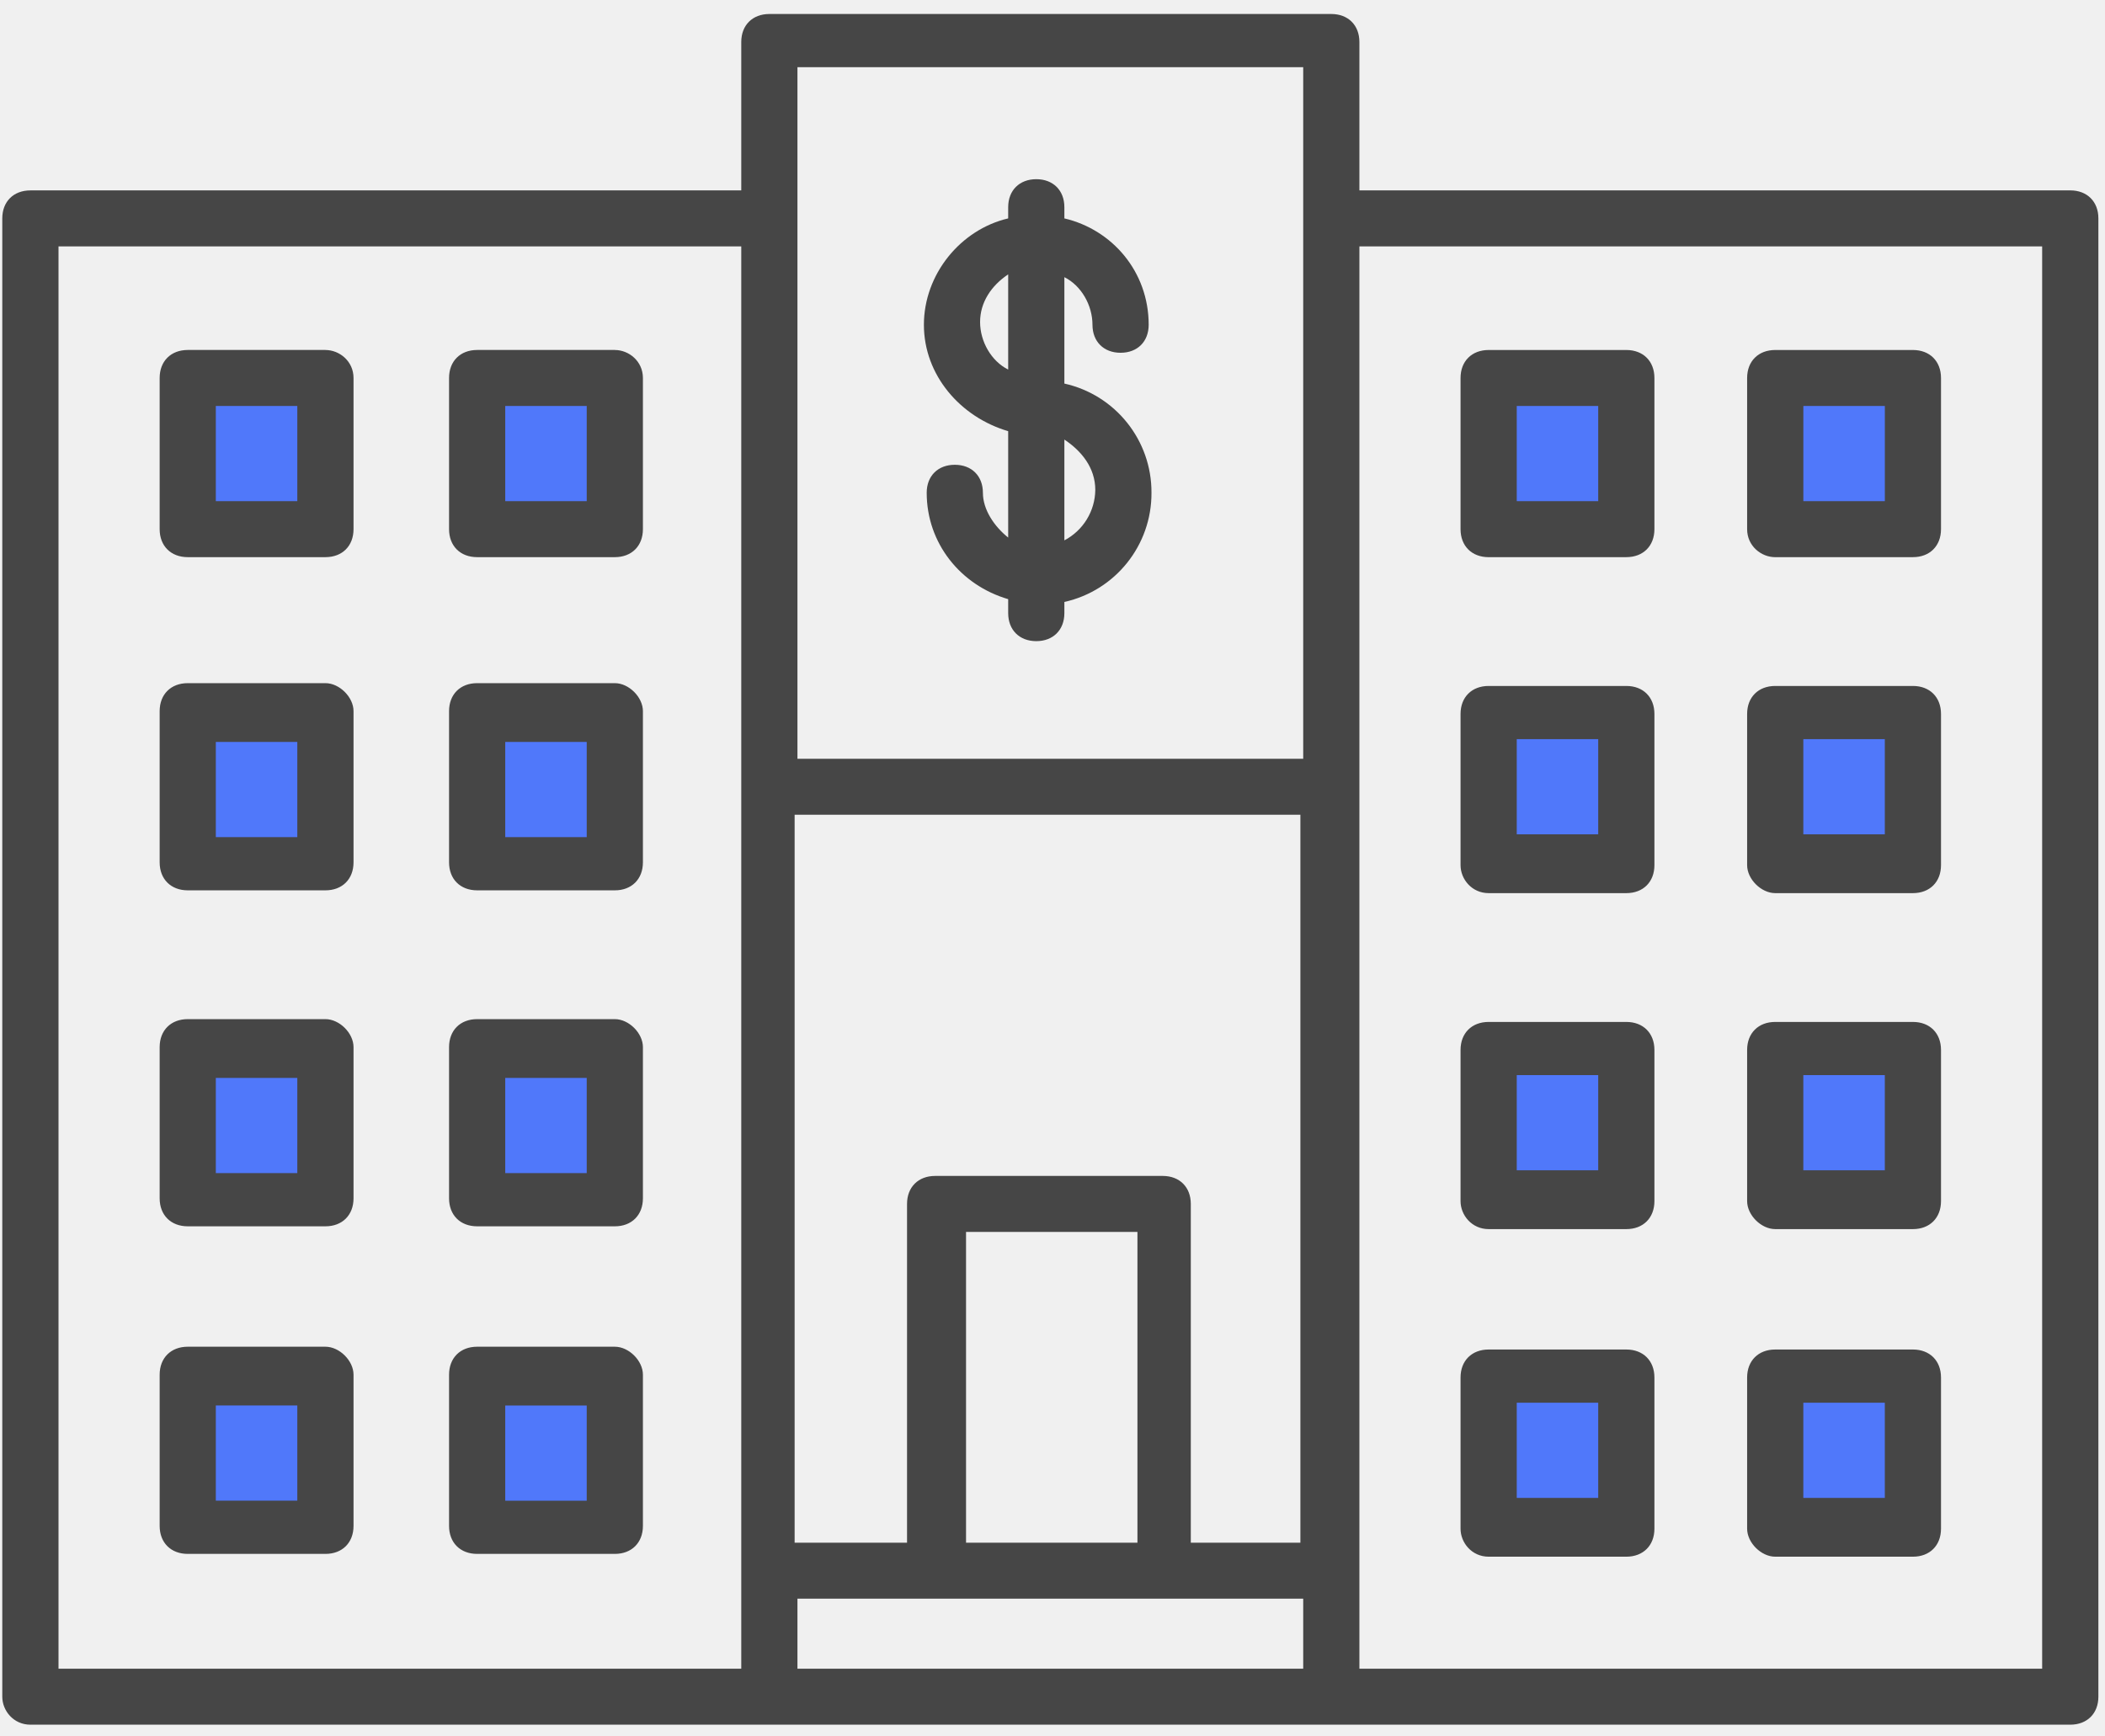
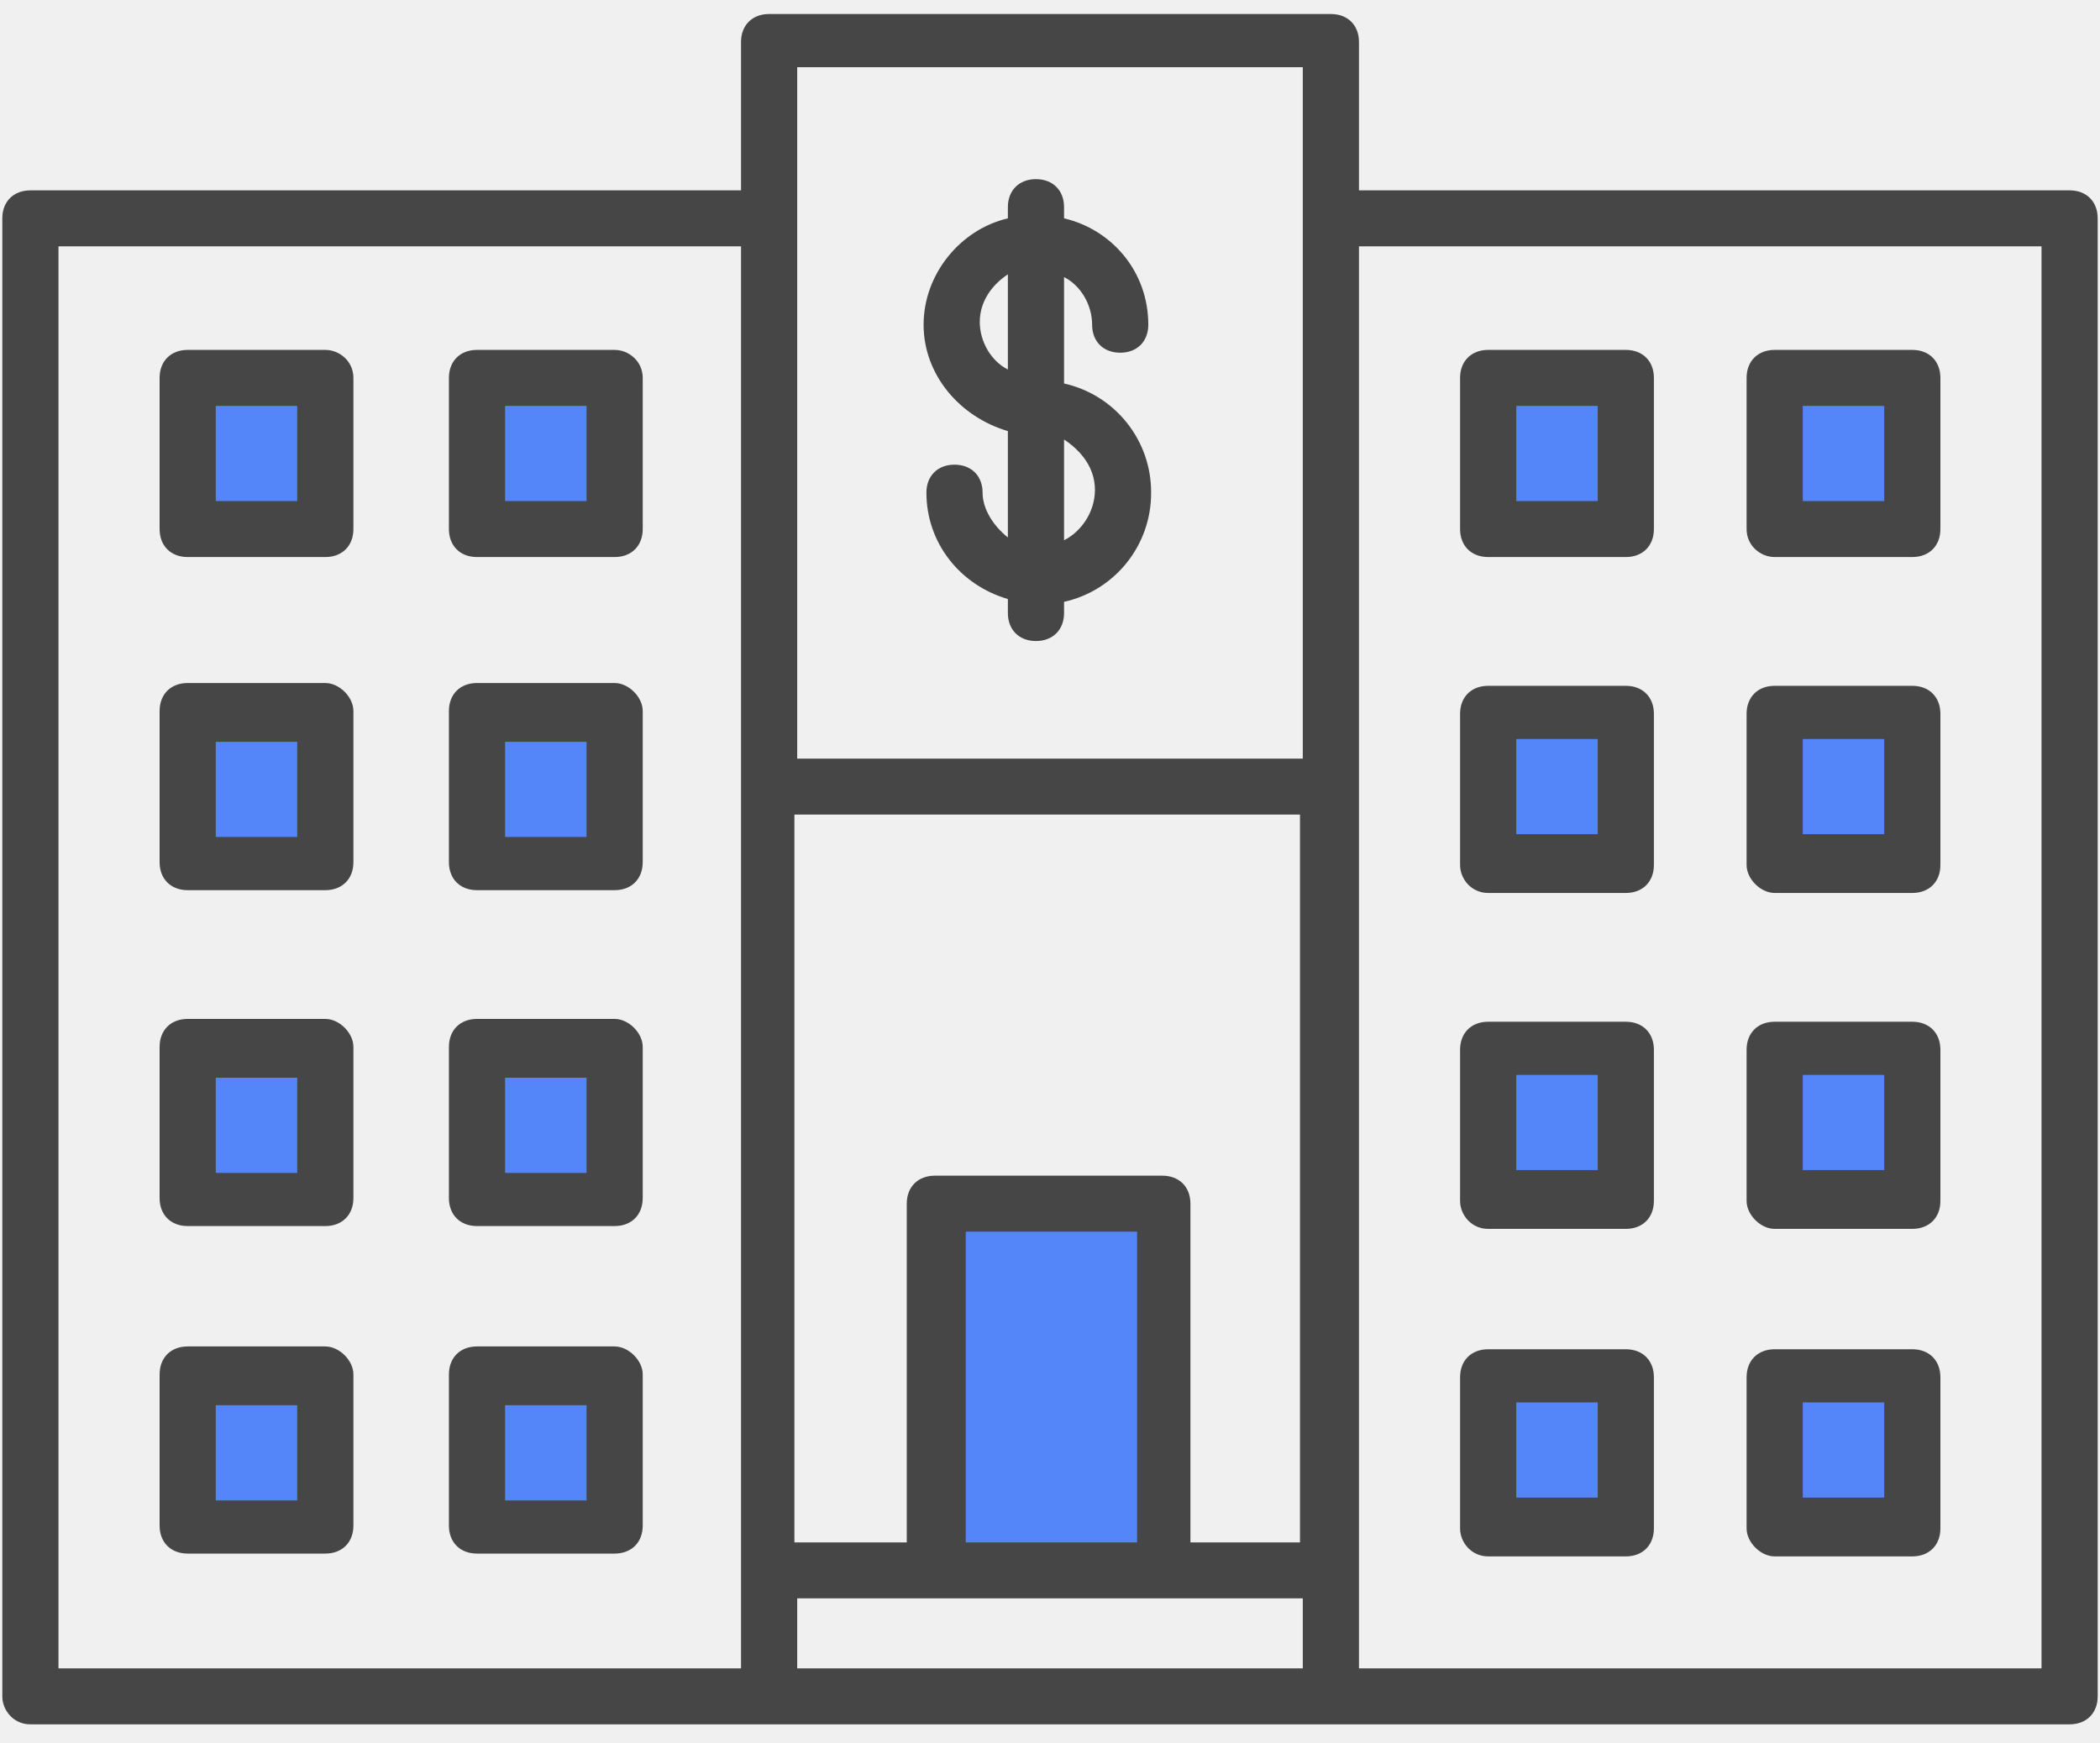
- <svg xmlns="http://www.w3.org/2000/svg" xmlns:xlink="http://www.w3.org/1999/xlink" width="97" height="80" viewBox="0 0 97 80">
-   <defs>
-     <path id="a" d="M0 0h100v80H0z" />
-   </defs>
-   <g fill="none" fill-rule="evenodd" transform="translate(-1)">
-     <mask id="b" fill="#fff">
-       <use xlink:href="#a" />
-     </mask>
-     <g mask="url(#b)">
-       <path fill="#5078FA" d="M10 18h5v6h-5zM70 18h5v6h-5zM10 49h5v6h-5zM70 49h5v6h-5zM10 33h5v6h-5zM70 33h5v6h-5zM10 64h5v6h-5zM70 64h5v6h-5zM24 18h5v6h-5zM84 18h5v6h-5zM24 49h5v6h-5zM84 49h5v6h-5zM24 33h5v6h-5zM84 33h5v6h-5zM24 64h5v6h-5zM84 64h5v6h-5z" />
-       <path fill="#464646" fill-rule="nonzero" d="M15.996 31.484H9.652c-.777 0-1.295.516-1.295 1.29v6.968c0 .774.518 1.29 1.295 1.29h6.344c.777 0 1.295-.516 1.295-1.29v-6.968c0-.645-.648-1.29-1.295-1.29zM14.7 38.58h-3.755v-4.387h3.755v4.387zM29.332 31.484h-6.345c-.776 0-1.294.516-1.294 1.29v6.968c0 .774.518 1.29 1.294 1.29h6.345c.776 0 1.294-.516 1.294-1.29v-6.968c0-.645-.647-1.29-1.294-1.29zm-1.295 7.097h-3.755v-4.387h3.755v4.387zM15.996 46.968H9.652c-.777 0-1.295.516-1.295 1.29v6.968c0 .774.518 1.29 1.295 1.29h6.344c.777 0 1.295-.516 1.295-1.29v-6.968c0-.645-.648-1.29-1.295-1.29zM14.7 54.065h-3.755v-4.388h3.755v4.388zM29.332 46.968h-6.345c-.776 0-1.294.516-1.294 1.29v6.968c0 .774.518 1.29 1.294 1.29h6.345c.776 0 1.294-.516 1.294-1.29v-6.968c0-.645-.647-1.29-1.294-1.29zm-1.295 7.097h-3.755v-4.388h3.755v4.388zM15.996 62.065H9.652c-.777 0-1.295.516-1.295 1.29v6.968c0 .774.518 1.29 1.295 1.29h6.344c.777 0 1.295-.516 1.295-1.29v-6.968c0-.645-.648-1.29-1.295-1.29zM14.7 69.16h-3.755v-4.387h3.755v4.387zM29.332 62.065h-6.345c-.776 0-1.294.516-1.294 1.29v6.968c0 .774.518 1.29 1.294 1.29h6.345c.776 0 1.294-.516 1.294-1.29v-6.968c0-.645-.647-1.29-1.294-1.29zm-1.295 7.096h-3.755v-4.387h3.755v4.387zM15.996 16.129H9.652c-.777 0-1.295.516-1.295 1.29v6.968c0 .774.518 1.29 1.295 1.29h6.344c.777 0 1.295-.516 1.295-1.29V17.42c0-.774-.648-1.29-1.295-1.29zM14.7 23.097h-3.755V18.71h3.755v4.387zM29.332 16.129h-6.345c-.776 0-1.294.516-1.294 1.29v6.968c0 .774.518 1.29 1.294 1.29h6.345c.776 0 1.294-.516 1.294-1.29V17.42c0-.774-.647-1.29-1.294-1.29zm-1.295 6.968h-3.755V18.71h3.755v4.387zM69.598 41.161h6.344c.777 0 1.295-.516 1.295-1.29v-6.968c0-.774-.518-1.29-1.295-1.29h-6.344c-.777 0-1.295.516-1.295 1.29v6.968c0 .645.518 1.29 1.295 1.29zm1.295-7.096h3.754v4.387h-3.754v-4.387zM82.804 41.161h6.344c.777 0 1.295-.516 1.295-1.29v-6.968c0-.774-.518-1.29-1.295-1.29h-6.344c-.777 0-1.295.516-1.295 1.29v6.968c0 .645.648 1.29 1.295 1.29zm1.295-7.096h3.755v4.387h-3.755v-4.387zM69.598 56.645h6.344c.777 0 1.295-.516 1.295-1.29v-6.968c0-.774-.518-1.29-1.295-1.29h-6.344c-.777 0-1.295.516-1.295 1.29v6.968c0 .645.518 1.29 1.295 1.29zm1.295-7.097h3.754v4.387h-3.754v-4.387zM82.804 56.645h6.344c.777 0 1.295-.516 1.295-1.29v-6.968c0-.774-.518-1.29-1.295-1.29h-6.344c-.777 0-1.295.516-1.295 1.29v6.968c0 .645.648 1.29 1.295 1.29zm1.295-7.097h3.755v4.387h-3.755v-4.387zM69.598 71.742h6.344c.777 0 1.295-.516 1.295-1.29v-6.968c0-.774-.518-1.29-1.295-1.29h-6.344c-.777 0-1.295.516-1.295 1.29v6.968c0 .645.518 1.29 1.295 1.29zm1.295-7.097h3.754v4.387h-3.754v-4.387zM82.804 71.742h6.344c.777 0 1.295-.516 1.295-1.29v-6.968c0-.774-.518-1.29-1.295-1.29h-6.344c-.777 0-1.295.516-1.295 1.29v6.968c0 .645.648 1.29 1.295 1.29zm1.295-7.097h3.755v4.387h-3.755v-4.387zM69.598 25.677h6.344c.777 0 1.295-.516 1.295-1.29V17.42c0-.774-.518-1.29-1.295-1.29h-6.344c-.777 0-1.295.516-1.295 1.29v6.968c0 .774.518 1.29 1.295 1.29zm1.295-6.967h3.754v4.387h-3.754V18.71zM82.804 25.677h6.344c.777 0 1.295-.516 1.295-1.29V17.42c0-.774-.518-1.29-1.295-1.29h-6.344c-.777 0-1.295.516-1.295 1.29v6.968c0 .774.648 1.29 1.295 1.29zM84.1 18.71h3.755v4.387h-3.755V18.71z" />
-       <path fill="#464646" fill-rule="nonzero" d="M2.401 79.484H96.4c.777 0 1.295-.516 1.295-1.29v-68.13c0-.774-.518-1.29-1.295-1.29H63.642V1.935c0-.774-.518-1.29-1.295-1.29H36.453c-.777 0-1.295.516-1.295 1.29v6.84H2.4c-.777 0-1.295.515-1.295 1.29v68.129c0 .645.518 1.29 1.295 1.29zm58.652-8.387h-5.18V55.484c0-.774-.517-1.29-1.294-1.29H44.092c-.777 0-1.295.516-1.295 1.29v15.613h-5.18V37.548h23.306v33.549h.13zm-7.64 0h-7.897V56.774h7.898v14.323zm-15.666 2.58h23.306v3.226H37.747v-3.226zm57.357-62.322v65.548H63.642V11.355h31.462zM61.053 3.097V34.968H37.747V3.097h23.306zM3.696 11.355h31.462v65.548H3.696V11.355z" />
-       <path fill="#464646" fill-rule="nonzero" d="M47.458 19.871v4.903c-.647-.516-1.165-1.29-1.165-2.064 0-.775-.518-1.29-1.295-1.29-.777 0-1.295.515-1.295 1.29 0 2.322 1.554 4.258 3.755 4.903v.645c0 .774.518 1.29 1.295 1.29.776 0 1.294-.516 1.294-1.29v-.516a5.128 5.128 0 0 0 4.014-5.032 5.128 5.128 0 0 0-4.014-5.033v-4.903c.777.387 1.295 1.29 1.295 2.194 0 .774.518 1.29 1.295 1.29.777 0 1.295-.516 1.295-1.29 0-2.452-1.684-4.387-3.885-4.903v-.517c0-.774-.518-1.29-1.294-1.29-.777 0-1.295.516-1.295 1.29v.517c-2.201.516-3.884 2.58-3.884 4.903 0 2.322 1.683 4.258 3.884 4.903zm4.014 2.71a2.66 2.66 0 0 1-1.425 2.322v-4.645c.777.516 1.425 1.29 1.425 2.323zm-4.014-9.936v4.387c-.777-.387-1.295-1.29-1.295-2.193 0-.904.518-1.678 1.295-2.194z" />
-     </g>
+ <svg xmlns="http://www.w3.org/2000/svg" width="100" height="83" viewBox="0 0 100 83">
+   <g fill="none" fill-rule="evenodd">
+     <path fill="#5485F9" d="M72 18h5v7h-5zM85 18h5v7h-5zM85 34h5v7h-5zM85 51h5v7h-5zM85 65h5v7h-5zM72 65h5v7h-5zM72 50h5v7h-5zM72 34h5v7h-5zM10 34h5v7h-5zM10 17h5v7h-5zM23 17h5v7h-5zM23 34h5v7h-5zM23 51h5v7h-5zM24 66h5v7h-5zM10 66h5v7h-5zM10 50h5v7h-5zM45.771 58H55v17h-9.229z" />
+     <path fill="#464646" fill-rule="nonzero" d="M15.492 32.525H8.938c-.803 0-1.338.533-1.338 1.333v7.198c0 .8.535 1.333 1.338 1.333h6.554c.802 0 1.337-.533 1.337-1.333v-7.198c0-.667-.669-1.333-1.337-1.333zm-1.338 7.331h-3.879v-4.532h3.879v4.532zM29.268 32.525h-6.554c-.802 0-1.337.533-1.337 1.333v7.198c0 .8.535 1.333 1.337 1.333h6.554c.803 0 1.338-.533 1.338-1.333v-7.198c0-.667-.67-1.333-1.338-1.333zm-1.337 7.331h-3.88v-4.532h3.88v4.532zM15.492 48.52H8.938c-.803 0-1.338.534-1.338 1.333v7.198c0 .8.535 1.333 1.338 1.333h6.554c.802 0 1.337-.533 1.337-1.333v-7.198c0-.666-.669-1.333-1.337-1.333zm-1.338 7.332h-3.879V51.32h3.879v4.532zM29.268 48.52h-6.554c-.802 0-1.337.534-1.337 1.333v7.198c0 .8.535 1.333 1.337 1.333h6.554c.803 0 1.338-.533 1.338-1.333v-7.198c0-.666-.67-1.333-1.338-1.333zm-1.337 7.332h-3.88V51.32h3.88v4.532zM15.492 64.116H8.938c-.803 0-1.338.533-1.338 1.333v7.198c0 .8.535 1.333 1.338 1.333h6.554c.802 0 1.337-.533 1.337-1.333V65.45c0-.666-.669-1.333-1.337-1.333zm-1.338 7.332h-3.879v-4.533h3.879v4.533zM29.268 64.116h-6.554c-.802 0-1.337.533-1.337 1.333v7.198c0 .8.535 1.333 1.337 1.333h6.554c.803 0 1.338-.533 1.338-1.333V65.45c0-.666-.67-1.333-1.338-1.333zm-1.337 7.332h-3.88v-4.533h3.88v4.533zM15.492 16.662H8.938c-.803 0-1.338.533-1.338 1.333v7.198c0 .8.535 1.333 1.338 1.333h6.554c.802 0 1.337-.533 1.337-1.333v-7.198c0-.8-.669-1.333-1.337-1.333zm-1.338 7.198h-3.879v-4.532h3.879v4.532zM29.268 16.662h-6.554c-.802 0-1.337.533-1.337 1.333v7.198c0 .8.535 1.333 1.337 1.333h6.554c.803 0 1.338-.533 1.338-1.333v-7.198c0-.8-.67-1.333-1.338-1.333zm-1.337 7.198h-3.88v-4.532h3.88v4.532zM70.866 42.522h6.554c.802 0 1.337-.533 1.337-1.333v-7.198c0-.8-.535-1.333-1.337-1.333h-6.554c-.803 0-1.338.533-1.338 1.333v7.198c0 .667.535 1.333 1.338 1.333zm1.337-7.331h3.879v4.532h-3.879V35.19zM84.508 42.522h6.554c.803 0 1.338-.533 1.338-1.333v-7.198c0-.8-.535-1.333-1.338-1.333h-6.554c-.802 0-1.337.533-1.337 1.333v7.198c0 .667.669 1.333 1.337 1.333zm1.338-7.331h3.879v4.532h-3.879V35.19zM70.866 58.518h6.554c.802 0 1.337-.533 1.337-1.333v-7.198c0-.8-.535-1.333-1.337-1.333h-6.554c-.803 0-1.338.533-1.338 1.333v7.198c0 .666.535 1.333 1.338 1.333zm1.337-7.332h3.879v4.532h-3.879v-4.532zM84.508 58.518h6.554c.803 0 1.338-.533 1.338-1.333v-7.198c0-.8-.535-1.333-1.338-1.333h-6.554c-.802 0-1.337.533-1.337 1.333v7.198c0 .666.669 1.333 1.337 1.333zm1.338-7.332h3.879v4.532h-3.879v-4.532zM70.866 74.114h6.554c.802 0 1.337-.534 1.337-1.333v-7.198c0-.8-.535-1.333-1.337-1.333h-6.554c-.803 0-1.338.533-1.338 1.333v7.198c0 .666.535 1.333 1.338 1.333zm1.337-7.332h3.879v4.532h-3.879v-4.532zM84.508 74.114h6.554c.803 0 1.338-.534 1.338-1.333v-7.198c0-.8-.535-1.333-1.338-1.333h-6.554c-.802 0-1.337.533-1.337 1.333v7.198c0 .666.669 1.333 1.337 1.333zm1.338-7.332h3.879v4.532h-3.879v-4.532zM70.866 26.526h6.554c.802 0 1.337-.533 1.337-1.333v-7.198c0-.8-.535-1.333-1.337-1.333h-6.554c-.803 0-1.338.533-1.338 1.333v7.198c0 .8.535 1.333 1.338 1.333zm1.337-7.198h3.879v4.532h-3.879v-4.532zM84.508 26.526h6.554c.803 0 1.338-.533 1.338-1.333v-7.198c0-.8-.535-1.333-1.338-1.333h-6.554c-.802 0-1.337.533-1.337 1.333v7.198c0 .8.669 1.333 1.337 1.333zm1.338-7.198h3.879v4.532h-3.879v-4.532z" />
+     <path fill="#464646" fill-rule="nonzero" d="M1.447 82.111h97.106c.802 0 1.337-.533 1.337-1.333v-70.38c0-.8-.535-1.334-1.337-1.334h-33.84V2c0-.8-.535-1.333-1.338-1.333h-26.75c-.803 0-1.338.534-1.338 1.333v7.065H1.447c-.802 0-1.337.533-1.337 1.333v70.381c0 .667.535 1.333 1.337 1.333zm60.59-8.664h-5.35V57.318c0-.8-.534-1.333-1.337-1.333H44.516c-.802 0-1.337.533-1.337 1.333v16.13h-5.35V38.79h24.075v34.657h.134zm-7.89 0h-8.16V58.651h8.16v14.796zm-16.185 2.666h24.076v3.332H37.962v-3.332zM97.215 11.73v67.715H64.713V11.73h32.502zM62.038 3.2v32.924H37.962V3.199h24.076zM2.785 11.73h32.502v67.715H2.785V11.73z" />
+     <path fill="#464646" fill-rule="nonzero" d="M47.994 20.528v5.065c-.67-.533-1.204-1.333-1.204-2.133s-.535-1.333-1.338-1.333c-.802 0-1.337.534-1.337 1.333 0 2.4 1.605 4.4 3.879 5.066v.666c0 .8.535 1.333 1.337 1.333.803 0 1.338-.533 1.338-1.333v-.533a5.297 5.297 0 0 0 4.146-5.199 5.297 5.297 0 0 0-4.146-5.198v-5.066c.802.4 1.337 1.333 1.337 2.267 0 .8.535 1.333 1.338 1.333.802 0 1.337-.534 1.337-1.333 0-2.533-1.738-4.533-4.012-5.066v-.533c0-.8-.535-1.333-1.338-1.333-.802 0-1.337.533-1.337 1.333v.533c-2.274.533-4.013 2.666-4.013 5.066 0 2.399 1.739 4.398 4.013 5.065zm4.146 2.8c0 1.065-.669 1.999-1.471 2.398v-4.798c.802.533 1.471 1.333 1.471 2.4zm-4.146-10.265v4.532c-.803-.4-1.338-1.333-1.338-2.266s.535-1.733 1.338-2.266z" />
  </g>
</svg>
